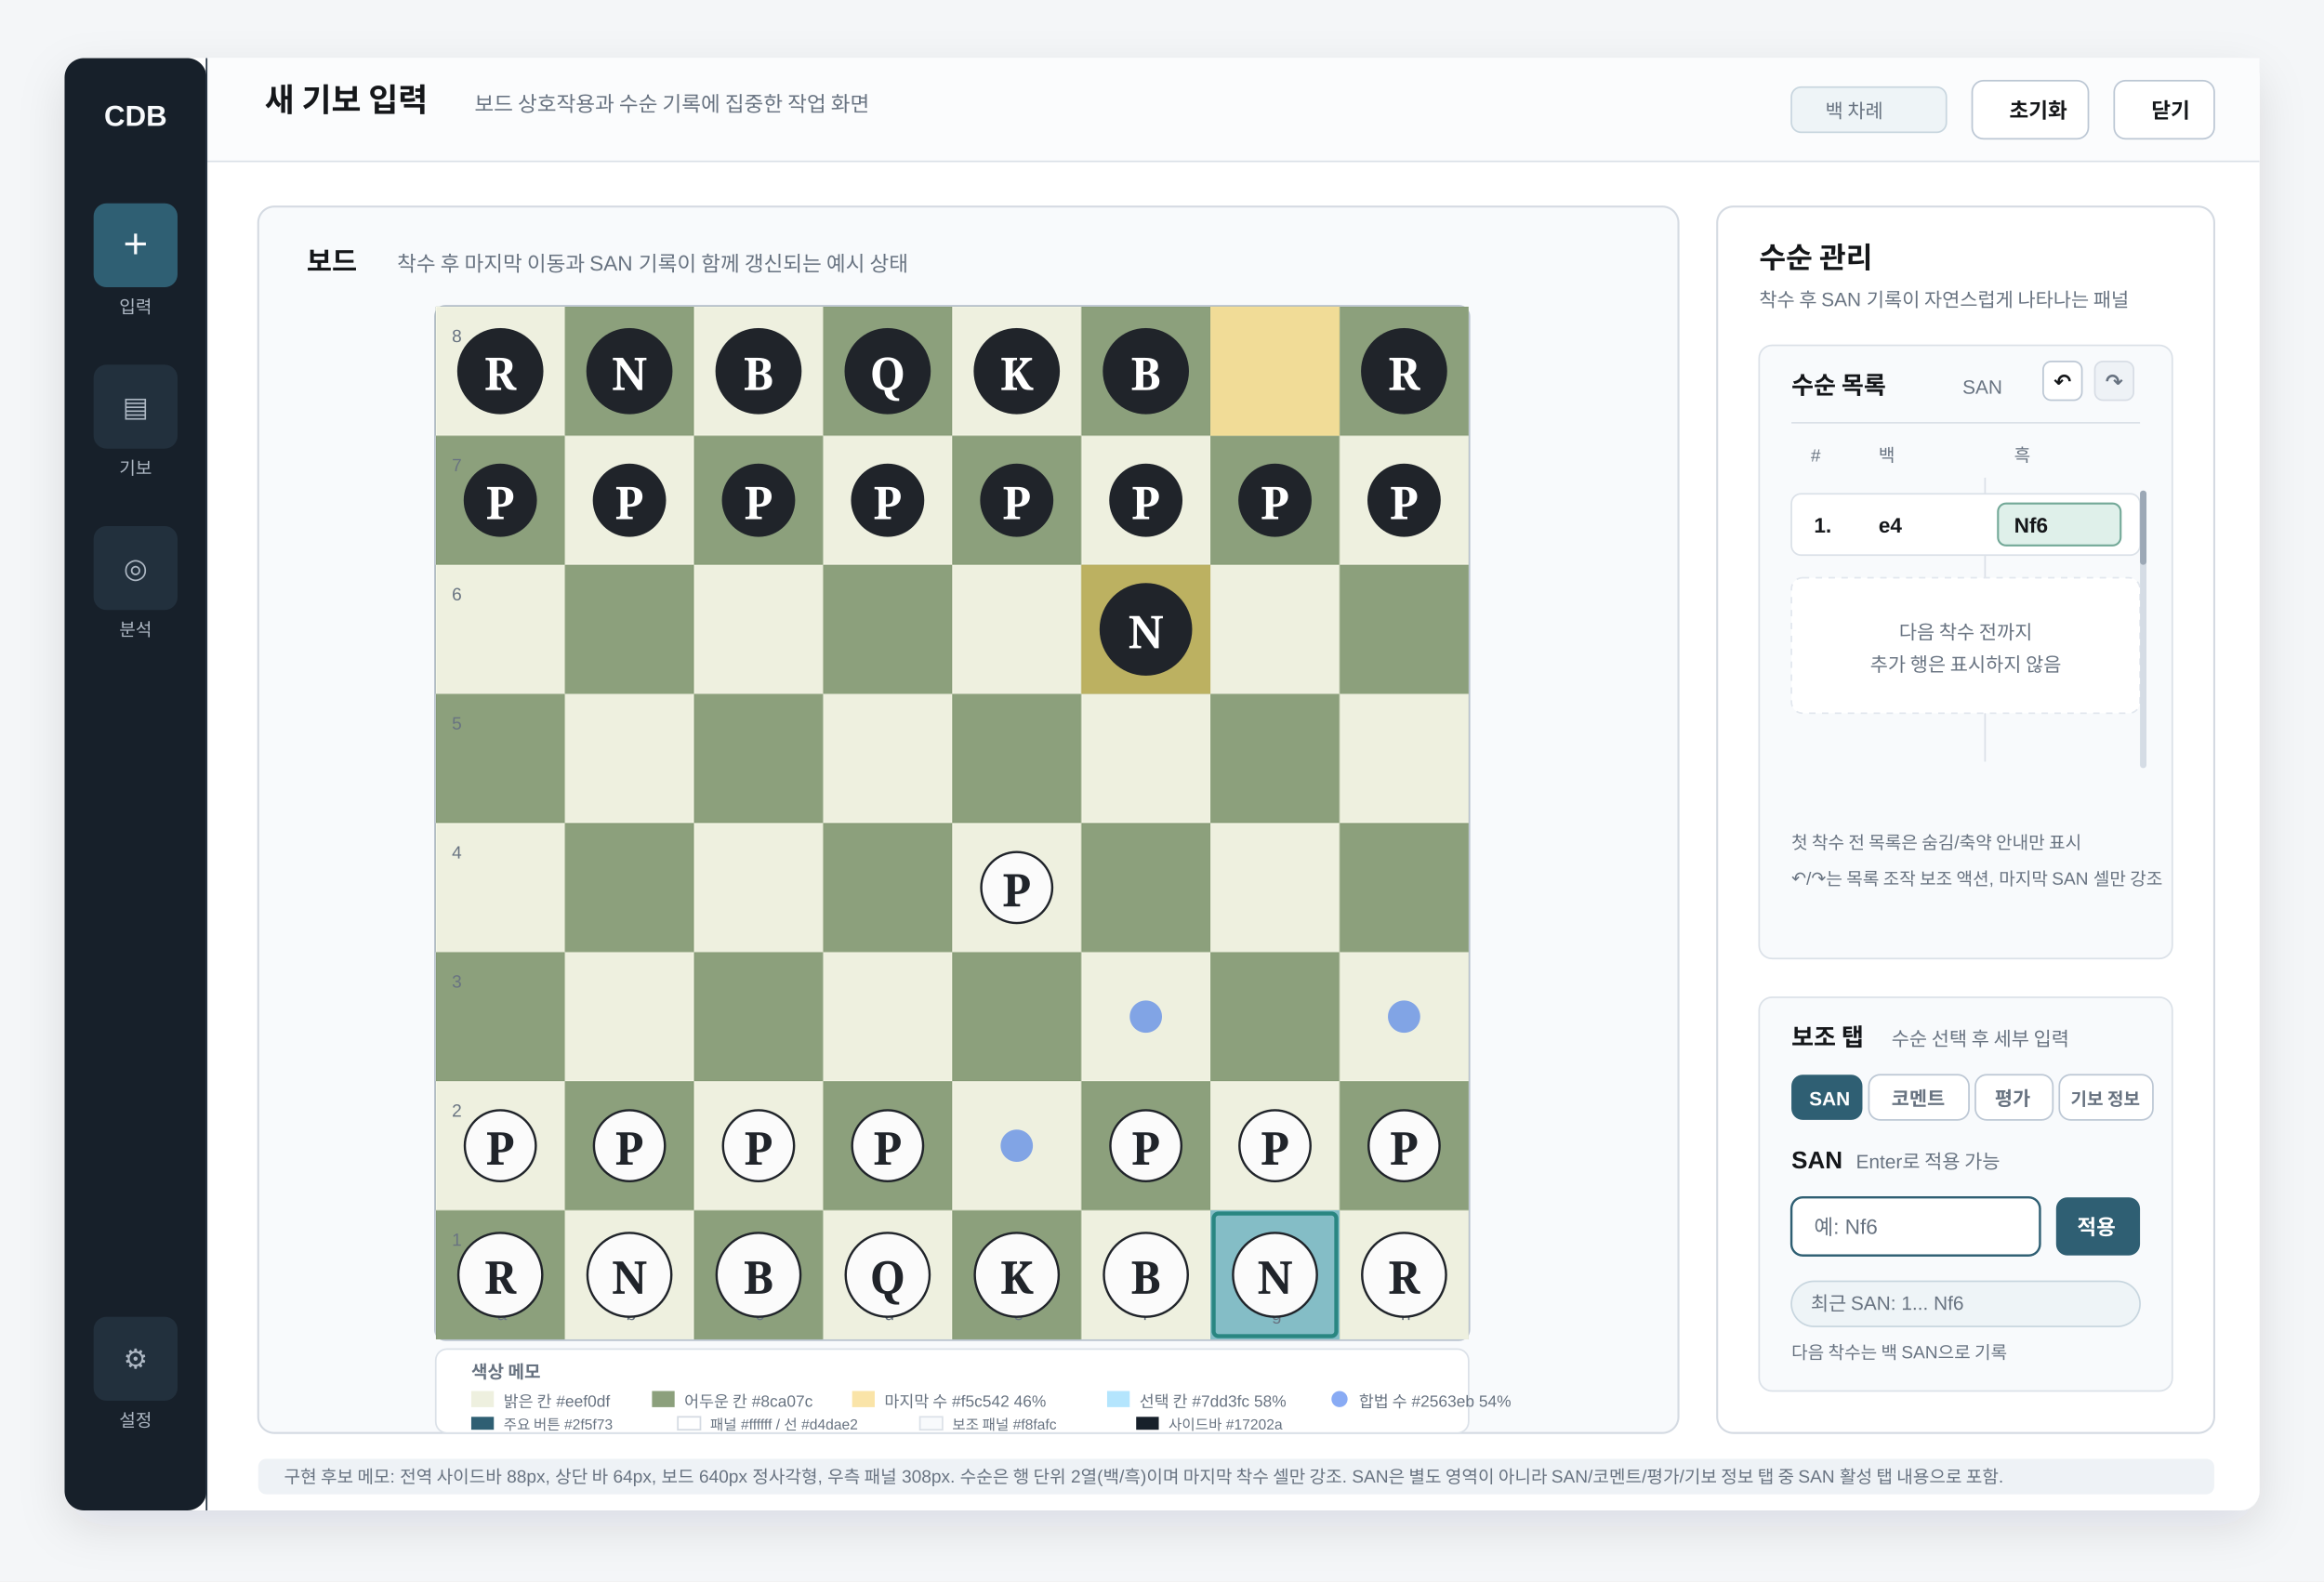
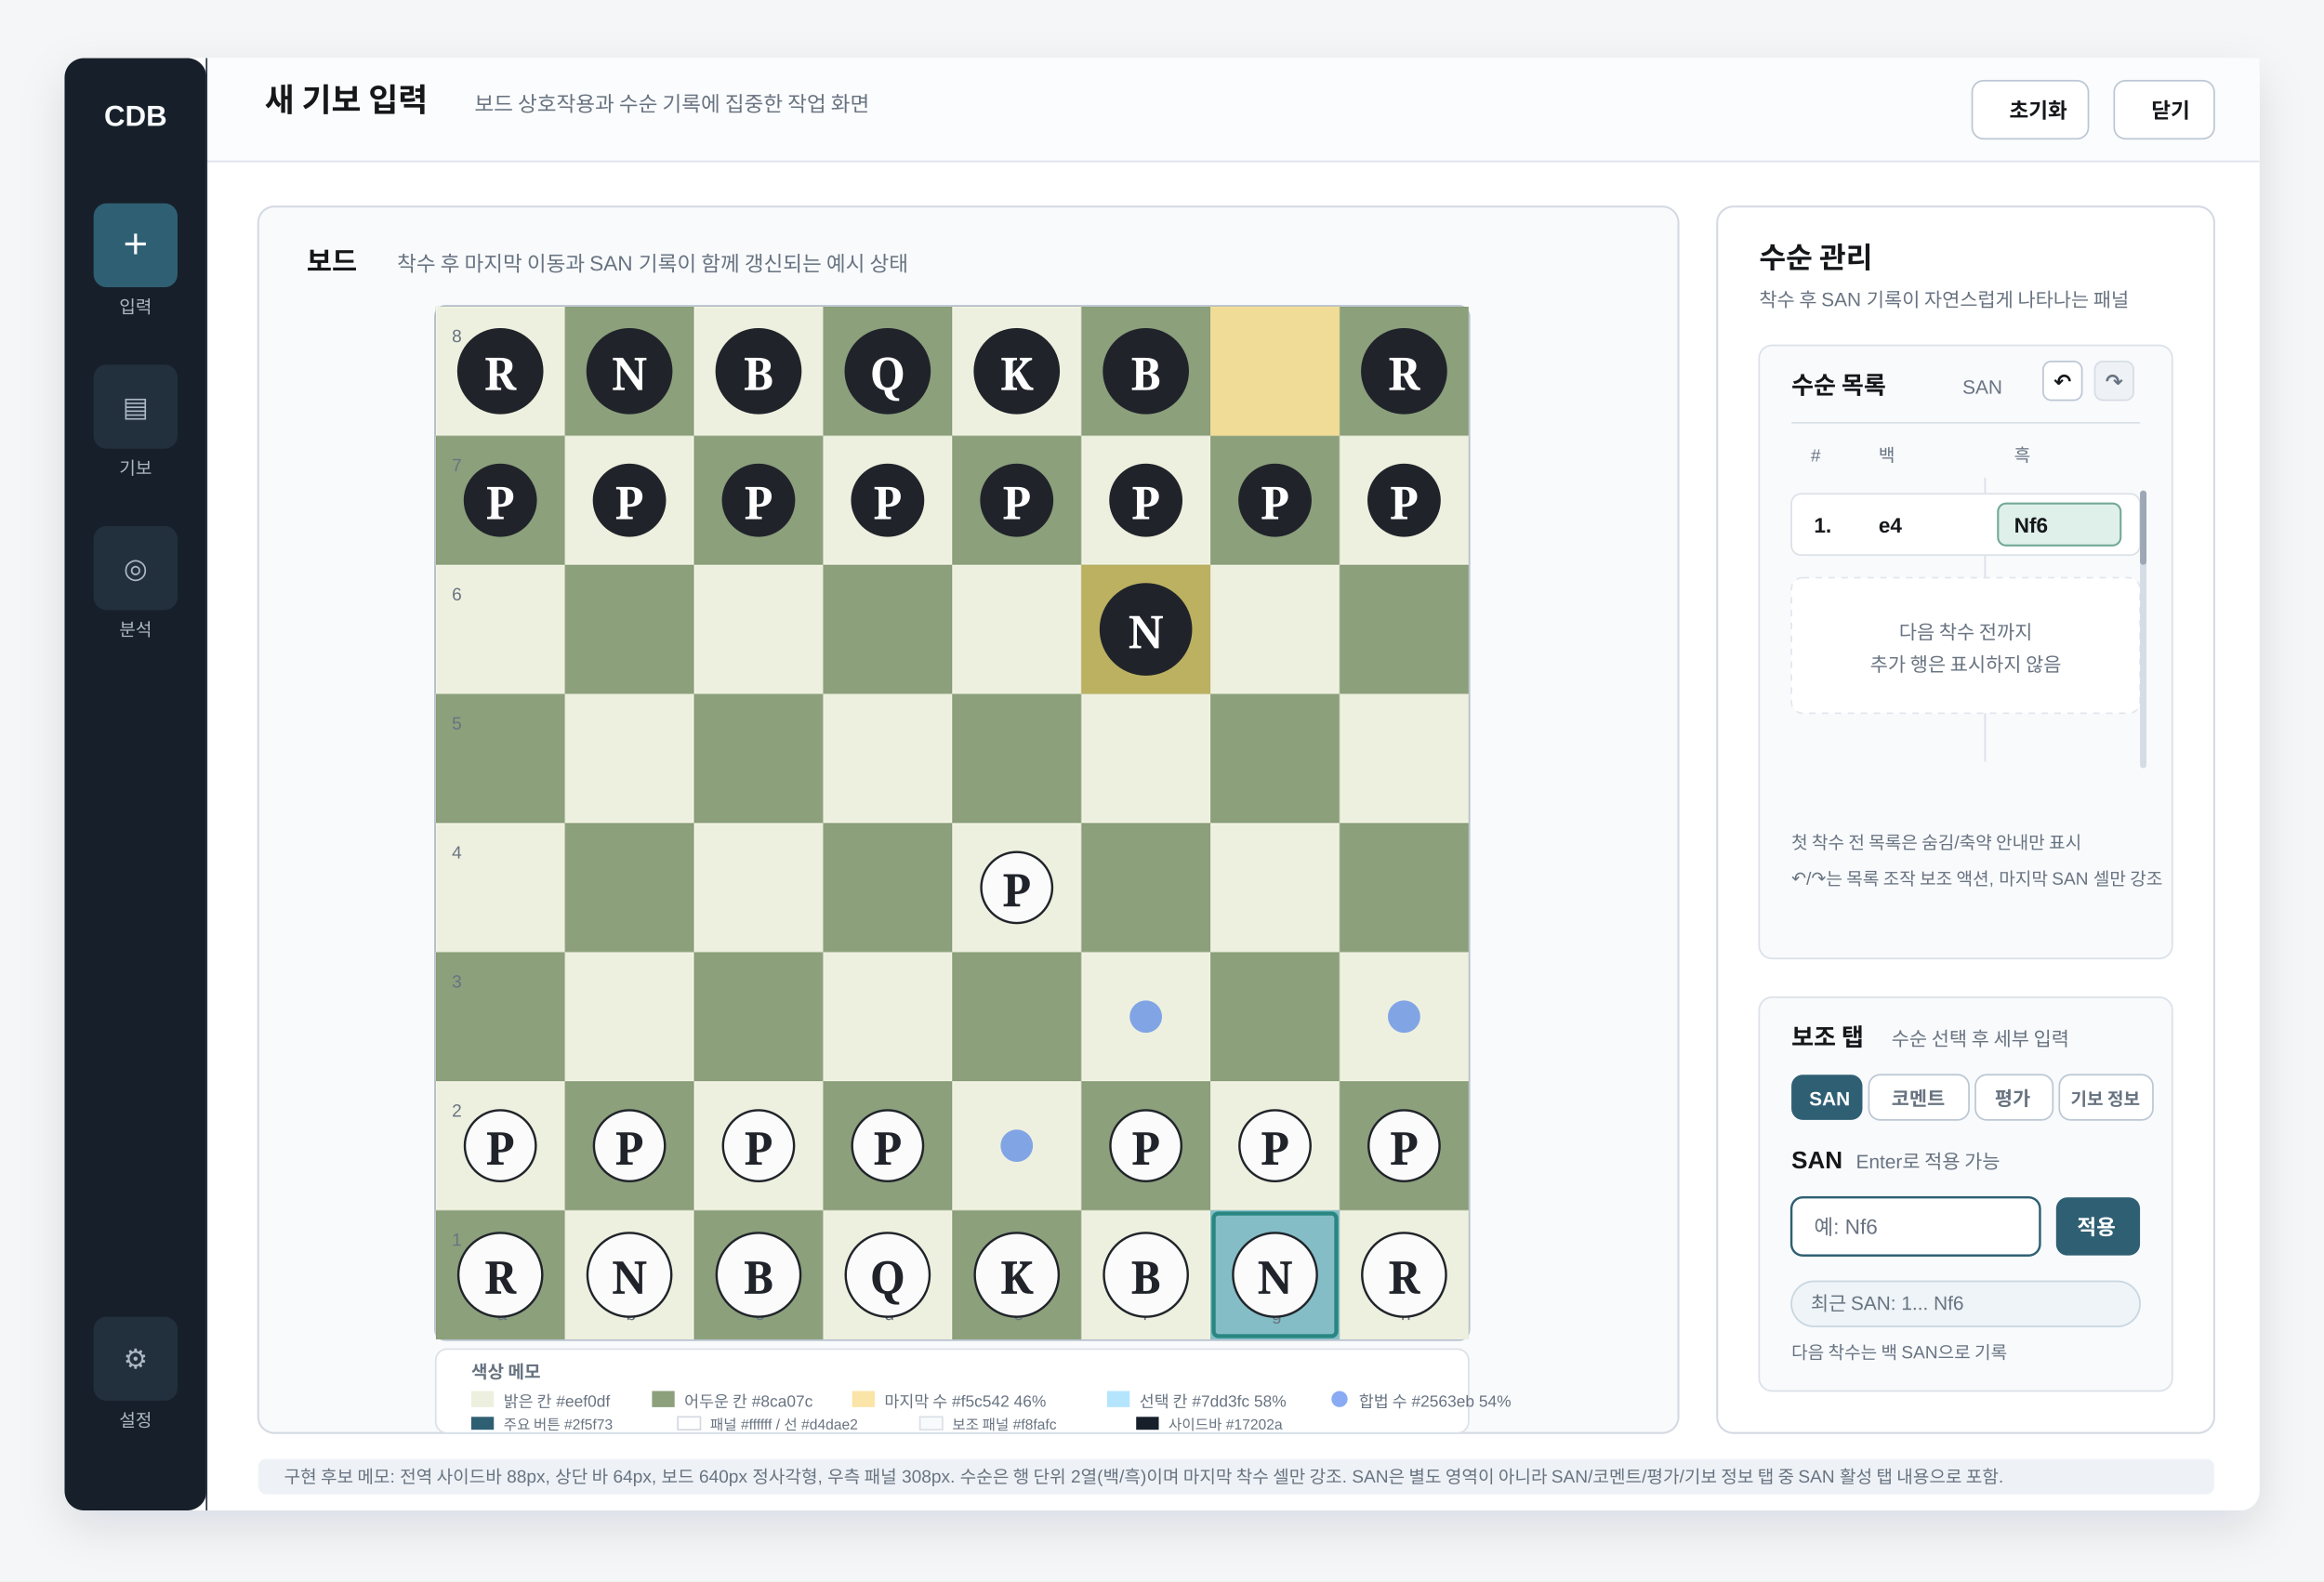
<svg xmlns="http://www.w3.org/2000/svg" width="1440" height="980" viewBox="0 0 1440 980" role="img" aria-labelledby="title desc">
  <defs>
    <style>
      .page { fill: #f4f6f8; }
      .surface { fill: #ffffff; }
      .topbar { fill: #fbfcfd; }
      .sidebar { fill: #17202a; }
      .sidebar-soft { fill: #22303d; }
      .panel { fill: #ffffff; stroke: #d4dae2; stroke-width: 1.2; }
      .subpanel { fill: #f8fafc; stroke: #dbe1e8; stroke-width: 1; }
      .line { stroke: #dbe1e8; stroke-width: 1; }
      .text { fill: #15171a; font-family: Arial, 'Noto Sans KR', sans-serif; }
      .muted { fill: #687381; font-family: Arial, 'Noto Sans KR', sans-serif; }
      .inverse { fill: #f8fafc; font-family: Arial, 'Noto Sans KR', sans-serif; }
      .inverse-muted { fill: #aeb8c4; font-family: Arial, 'Noto Sans KR', sans-serif; }
      .button-primary { fill: #2f5f73; }
      .button-secondary { fill: #ffffff; stroke: #bcc7d4; stroke-width: 1; }
      .button-disabled { fill: #eef2f6; stroke: #d7dde5; stroke-width: 1; }
      .light-square { fill: #eef0df; }
      .dark-square { fill: #8ca07c; }
      .last-move { fill: #f5c542; opacity: 0.46; }
      .move-cell-active { fill: #dff0ea; stroke: #72a897; stroke-width: 1.2; }
      .selected-square { fill: #7dd3fc; opacity: 0.58; }
      .selected { fill: none; stroke: #0f766e; stroke-width: 2.5; opacity: 0.78; }
      .legal-dot { fill: #2563eb; opacity: 0.54; }
      .legal-ring { fill: none; stroke: #2563eb; stroke-width: 4; opacity: 0.70; }
      .piece-light { fill: #fbfbfb; stroke: #20242a; stroke-width: 1.4; }
      .piece-dark { fill: #20242a; stroke: #20242a; stroke-width: 1.4; }
      .piece-label-light { fill: #20242a; font-family: Georgia, serif; font-weight: 700; }
      .piece-label-dark { fill: #ffffff; font-family: Georgia, serif; font-weight: 700; }
      .badge { fill: #eef4f7; stroke: #c8d6df; stroke-width: 1; }
      .warning-note { fill: #fff7e6; stroke: #f0c36a; stroke-width: 1; }
      .field-focus { fill: #ffffff; stroke: #2f5f73; stroke-width: 1.4; }
    </style>
    <filter id="soft-shadow" x="-8%" y="-8%" width="116%" height="116%">
      <feDropShadow dx="0" dy="10" stdDeviation="14" flood-color="#1f2937" flood-opacity="0.11" />
    </filter>
    <pattern id="board-pattern" width="160" height="160" patternUnits="userSpaceOnUse">
      <rect width="160" height="160" class="light-square" />
      <rect x="80" y="0" width="80" height="80" class="dark-square" />
      <rect x="0" y="80" width="80" height="80" class="dark-square" />
    </pattern>
  </defs>
  <rect width="1440" height="980" class="page" />
  <rect x="40" y="36" width="1360" height="900" rx="12" class="surface" filter="url(#soft-shadow)" />
  <rect x="40" y="36" width="88" height="900" rx="12" class="sidebar" />
  <rect x="128" y="36" width="1272" height="64" class="topbar" />
  <line x1="128" y1="100" x2="1400" y2="100" class="line" />
  <line x1="128" y1="36" x2="128" y2="936" stroke="#293746" stroke-width="1" />
  <text x="84" y="78" text-anchor="middle" class="inverse" font-size="18" font-weight="700">CDB</text>
  <rect x="58" y="126" width="52" height="52" rx="8" fill="#2f5f73" />
  <text x="84" y="158" text-anchor="middle" class="inverse" font-size="18" font-weight="700">＋</text>
  <text x="84" y="194" text-anchor="middle" class="inverse-muted" font-size="11">입력</text>
  <rect x="58" y="226" width="52" height="52" rx="8" class="sidebar-soft" />
  <text x="84" y="258" text-anchor="middle" class="inverse-muted" font-size="17">▤</text>
  <text x="84" y="294" text-anchor="middle" class="inverse-muted" font-size="11">기보</text>
  <rect x="58" y="326" width="52" height="52" rx="8" class="sidebar-soft" />
  <text x="84" y="358" text-anchor="middle" class="inverse-muted" font-size="17">◎</text>
  <text x="84" y="394" text-anchor="middle" class="inverse-muted" font-size="11">분석</text>
  <rect x="58" y="816" width="52" height="52" rx="8" class="sidebar-soft" />
  <text x="84" y="848" text-anchor="middle" class="inverse-muted" font-size="17">⚙</text>
  <text x="84" y="884" text-anchor="middle" class="inverse-muted" font-size="11">설정</text>
  <text x="164" y="69" class="text" font-size="20" font-weight="700">새 기보 입력</text>
  <text x="294" y="69" class="muted" font-size="13">보드 상호작용과 수순 기록에 집중한 작업 화면</text>
-   <rect x="1110" y="54" width="96" height="28" rx="6" class="badge" />
-   <text x="1131" y="73" class="muted" font-size="12">백 차례</text>
  <rect x="1222" y="50" width="72" height="36" rx="7" class="button-secondary" />
  <text x="1245" y="73" class="text" font-size="13" font-weight="700">초기화</text>
  <rect x="1310" y="50" width="62" height="36" rx="7" class="button-secondary" />
  <text x="1333" y="73" class="text" font-size="13" font-weight="700">닫기</text>
  <rect x="160" y="128" width="880" height="760" rx="10" fill="#f8fafc" stroke="#d4dae2" stroke-width="1.2" />
  <text x="190" y="168" class="text" font-size="17" font-weight="700">보드</text>
  <text x="246" y="168" class="muted" font-size="13">착수 후 마지막 이동과 SAN 기록이 함께 갱신되는 예시 상태</text>
  <g transform="translate(270 190)">
    <rect x="0" y="0" width="640" height="640" rx="6" fill="#ffffff" stroke="#b9c3cf" stroke-width="2" />
    <rect x="0" y="0" width="640" height="640" fill="url(#board-pattern)" />
    <rect x="480" y="0" width="80" height="80" class="last-move" />
    <rect x="400" y="160" width="80" height="80" class="last-move" />
    <rect x="480" y="560" width="80" height="80" class="selected-square" />
    <rect x="482" y="562" width="76" height="76" rx="3" class="selected" />
    <g class="muted" font-size="11">
      <text x="10" y="22">8</text>
      <text x="10" y="102">7</text>
      <text x="10" y="182">6</text>
      <text x="10" y="262">5</text>
      <text x="10" y="342">4</text>
      <text x="10" y="422">3</text>
      <text x="10" y="502">2</text>
      <text x="10" y="582">1</text>
      <text x="38" y="628">a</text>
      <text x="118" y="628">b</text>
      <text x="198" y="628">c</text>
      <text x="278" y="628">d</text>
      <text x="358" y="628">e</text>
      <text x="438" y="628">f</text>
      <text x="518" y="628">g</text>
      <text x="598" y="628">h</text>
    </g>
    <g font-size="28" text-anchor="middle" dominant-baseline="middle">
      <g>
        <circle cx="40" cy="40" r="26" class="piece-dark" />
        <text x="40" y="42" class="piece-label-dark">R</text>
        <circle cx="120" cy="40" r="26" class="piece-dark" />
        <text x="120" y="42" class="piece-label-dark">N</text>
        <circle cx="200" cy="40" r="26" class="piece-dark" />
        <text x="200" y="42" class="piece-label-dark">B</text>
        <circle cx="280" cy="40" r="26" class="piece-dark" />
        <text x="280" y="42" class="piece-label-dark">Q</text>
        <circle cx="360" cy="40" r="26" class="piece-dark" />
        <text x="360" y="42" class="piece-label-dark">K</text>
        <circle cx="440" cy="40" r="26" class="piece-dark" />
        <text x="440" y="42" class="piece-label-dark">B</text>
        <circle cx="600" cy="40" r="26" class="piece-dark" />
        <text x="600" y="42" class="piece-label-dark">R</text>
      </g>
      <g>
        <circle cx="40" cy="120" r="22" class="piece-dark" />
        <text x="40" y="122" class="piece-label-dark">P</text>
        <circle cx="120" cy="120" r="22" class="piece-dark" />
        <text x="120" y="122" class="piece-label-dark">P</text>
        <circle cx="200" cy="120" r="22" class="piece-dark" />
        <text x="200" y="122" class="piece-label-dark">P</text>
        <circle cx="280" cy="120" r="22" class="piece-dark" />
        <text x="280" y="122" class="piece-label-dark">P</text>
        <circle cx="360" cy="120" r="22" class="piece-dark" />
        <text x="360" y="122" class="piece-label-dark">P</text>
        <circle cx="440" cy="120" r="22" class="piece-dark" />
        <text x="440" y="122" class="piece-label-dark">P</text>
        <circle cx="520" cy="120" r="22" class="piece-dark" />
        <text x="520" y="122" class="piece-label-dark">P</text>
        <circle cx="600" cy="120" r="22" class="piece-dark" />
        <text x="600" y="122" class="piece-label-dark">P</text>
      </g>
      <g>
        <circle cx="440" cy="200" r="28" class="piece-dark" />
        <text x="440" y="202" class="piece-label-dark">N</text>
      </g>
      <g>
        <circle cx="360" cy="360" r="22" class="piece-light" />
        <text x="360" y="362" class="piece-label-light">P</text>
      </g>
      <g>
        <circle cx="40" cy="520" r="22" class="piece-light" />
        <text x="40" y="522" class="piece-label-light">P</text>
        <circle cx="120" cy="520" r="22" class="piece-light" />
        <text x="120" y="522" class="piece-label-light">P</text>
        <circle cx="200" cy="520" r="22" class="piece-light" />
        <text x="200" y="522" class="piece-label-light">P</text>
        <circle cx="280" cy="520" r="22" class="piece-light" />
        <text x="280" y="522" class="piece-label-light">P</text>
        <circle cx="440" cy="520" r="22" class="piece-light" />
        <text x="440" y="522" class="piece-label-light">P</text>
        <circle cx="520" cy="520" r="22" class="piece-light" />
        <text x="520" y="522" class="piece-label-light">P</text>
        <circle cx="600" cy="520" r="22" class="piece-light" />
        <text x="600" y="522" class="piece-label-light">P</text>
      </g>
      <g>
        <circle cx="40" cy="600" r="26" class="piece-light" />
        <text x="40" y="602" class="piece-label-light">R</text>
        <circle cx="120" cy="600" r="26" class="piece-light" />
        <text x="120" y="602" class="piece-label-light">N</text>
        <circle cx="200" cy="600" r="26" class="piece-light" />
        <text x="200" y="602" class="piece-label-light">B</text>
        <circle cx="280" cy="600" r="26" class="piece-light" />
        <text x="280" y="602" class="piece-label-light">Q</text>
        <circle cx="360" cy="600" r="26" class="piece-light" />
        <text x="360" y="602" class="piece-label-light">K</text>
        <circle cx="440" cy="600" r="26" class="piece-light" />
        <text x="440" y="602" class="piece-label-light">B</text>
        <circle cx="520" cy="600" r="26" class="piece-light" />
        <text x="520" y="602" class="piece-label-light">N</text>
        <circle cx="600" cy="600" r="26" class="piece-light" />
        <text x="600" y="602" class="piece-label-light">R</text>
      </g>
    </g>
    <circle cx="360" cy="520" r="10" class="legal-dot" />
    <circle cx="440" cy="440" r="10" class="legal-dot" />
    <circle cx="600" cy="440" r="10" class="legal-dot" />
  </g>
  <rect x="270" y="836" width="640" height="52" rx="7" fill="#ffffff" stroke="#dbe1e8" />
  <text x="292" y="854" class="muted" font-size="11" font-weight="700">색상 메모</text>
  <rect x="292" y="862" width="14" height="10" class="light-square" />
  <text x="312" y="872" class="muted" font-size="10">밝은 칸 #eef0df</text>
  <rect x="404" y="862" width="14" height="10" class="dark-square" />
  <text x="424" y="872" class="muted" font-size="10">어두운 칸 #8ca07c</text>
  <rect x="528" y="862" width="14" height="10" class="last-move" />
  <text x="548" y="872" class="muted" font-size="10">마지막 수 #f5c542 46%</text>
  <rect x="686" y="862" width="14" height="10" class="selected-square" />
  <text x="706" y="872" class="muted" font-size="10">선택 칸 #7dd3fc 58%</text>
  <circle cx="830" cy="867" r="5" fill="#2563eb" opacity="0.54" />
  <text x="842" y="872" class="muted" font-size="10">합법 수 #2563eb 54%</text>
  <rect x="292" y="878" width="14" height="8" fill="#2f5f73" />
  <text x="312" y="886" class="muted" font-size="9">주요 버튼 #2f5f73</text>
  <rect x="420" y="878" width="14" height="8" fill="#ffffff" stroke="#d4dae2" />
  <text x="440" y="886" class="muted" font-size="9">패널 #ffffff / 선 #d4dae2</text>
  <rect x="570" y="878" width="14" height="8" fill="#f8fafc" stroke="#dbe1e8" />
  <text x="590" y="886" class="muted" font-size="9">보조 패널 #f8fafc</text>
  <rect x="704" y="878" width="14" height="8" fill="#17202a" />
  <text x="724" y="886" class="muted" font-size="9">사이드바 #17202a</text>
  <rect x="1064" y="128" width="308" height="760" rx="10" class="panel" />
  <text x="1090" y="166" class="text" font-size="18" font-weight="700">수순 관리</text>
  <text x="1090" y="190" class="muted" font-size="12">착수 후 SAN 기록이 자연스럽게 나타나는 패널</text>
  <rect x="1090" y="214" width="256" height="380" rx="8" class="subpanel" />
  <text x="1110" y="244" class="text" font-size="15" font-weight="700">수순 목록</text>
  <text x="1216" y="244" class="muted" font-size="12">SAN</text>
  <g aria-label="수순 목록 보조 액션">
    <rect x="1266" y="224" width="24" height="24" rx="5" class="button-secondary" />
    <text x="1278" y="241" text-anchor="middle" class="text" font-size="13" font-weight="700">↶</text>
    <rect x="1298" y="224" width="24" height="24" rx="5" class="button-disabled" />
    <text x="1310" y="241" text-anchor="middle" class="muted" font-size="13" font-weight="700">↷</text>
  </g>
  <line x1="1110" y1="262" x2="1326" y2="262" class="line" />
  <text x="1122" y="286" class="muted" font-size="11">#</text>
  <text x="1164" y="286" class="muted" font-size="11">백</text>
  <text x="1248" y="286" class="muted" font-size="11">흑</text>
  <line x1="1230" y1="296" x2="1230" y2="472" class="line" />
  <rect x="1110" y="306" width="216" height="38" rx="6" fill="#ffffff" stroke="#dbe1e8" />
  <text x="1124" y="330" class="text" font-size="13" font-weight="700">1.</text>
  <text x="1164" y="330" class="text" font-size="13" font-weight="700">e4</text>
  <rect x="1238" y="312" width="76" height="26" rx="5" class="move-cell-active" />
  <text x="1248" y="330" class="text" font-size="13" font-weight="700">Nf6</text>
  <rect x="1110" y="358" width="216" height="84" rx="7" fill="#ffffff" stroke="#e2e7ee" stroke-dasharray="4 4" />
  <text x="1218" y="396" text-anchor="middle" class="muted" font-size="12">다음 착수 전까지</text>
  <text x="1218" y="416" text-anchor="middle" class="muted" font-size="12">추가 행은 표시하지 않음</text>
  <line x1="1328" y1="306" x2="1328" y2="474" stroke="#d5dce5" stroke-width="4" stroke-linecap="round" />
  <line x1="1328" y1="306" x2="1328" y2="348" stroke="#9ca8b6" stroke-width="4" stroke-linecap="round" />
  <text x="1110" y="526" class="muted" font-size="11">첫 착수 전 목록은 숨김/축약 안내만 표시</text>
  <text x="1110" y="548" class="muted" font-size="11">↶/↷는 목록 조작 보조 액션, 마지막 SAN 셀만 강조</text>
  <rect x="1090" y="618" width="256" height="244" rx="8" class="subpanel" />
  <text x="1110" y="648" class="text" font-size="15" font-weight="700">보조 탭</text>
  <text x="1172" y="648" class="muted" font-size="12">수순 선택 후 세부 입력</text>
  <g aria-label="수순 보조 탭">
    <rect x="1110" y="666" width="44" height="28" rx="7" fill="#2f5f73" />
    <text x="1121" y="685" fill="#ffffff" font-family="Arial, 'Noto Sans KR', sans-serif" font-size="12" font-weight="700">SAN</text>
    <rect x="1158" y="666" width="62" height="28" rx="7" fill="#ffffff" stroke="#bcc7d4" />
    <text x="1172" y="685" class="muted" font-size="12" font-weight="700">코멘트</text>
    <rect x="1224" y="666" width="48" height="28" rx="7" fill="#ffffff" stroke="#bcc7d4" />
    <text x="1236" y="685" class="muted" font-size="12" font-weight="700">평가</text>
    <rect x="1276" y="666" width="58" height="28" rx="7" fill="#ffffff" stroke="#bcc7d4" />
    <text x="1283" y="685" class="muted" font-size="11" font-weight="700">기보 정보</text>
  </g>
  <text x="1110" y="724" class="text" font-size="15" font-weight="700">SAN</text>
  <text x="1150" y="724" class="muted" font-size="12">Enter로 적용 가능</text>
  <rect x="1110" y="742" width="154" height="36" rx="7" class="field-focus" />
  <text x="1124" y="765" class="muted" font-size="13">예: Nf6</text>
  <rect x="1274" y="742" width="52" height="36" rx="7" class="button-primary" />
  <text x="1287" y="765" fill="#ffffff" font-family="Arial, 'Noto Sans KR', sans-serif" font-size="13" font-weight="700">적용</text>
  <rect x="1110" y="794" width="216" height="28" rx="14" class="badge" />
  <text x="1122" y="812" class="muted" font-size="12">최근 SAN: 1... Nf6</text>
  <text x="1110" y="842" class="muted" font-size="11">다음 착수는 백 SAN으로 기록</text>
  <rect x="160" y="904" width="1212" height="22" rx="5" fill="#eef2f6" />
  <text x="176" y="919" class="muted" font-size="11">구현 후보 메모: 전역 사이드바 88px, 상단 바 64px, 보드 640px 정사각형, 우측 패널 308px. 수순은 행 단위 2열(백/흑)이며 마지막 착수 셀만 강조. SAN은 별도 영역이 아니라 SAN/코멘트/평가/기보 정보 탭 중 SAN 활성 탭 내용으로 포함.</text>
</svg>
